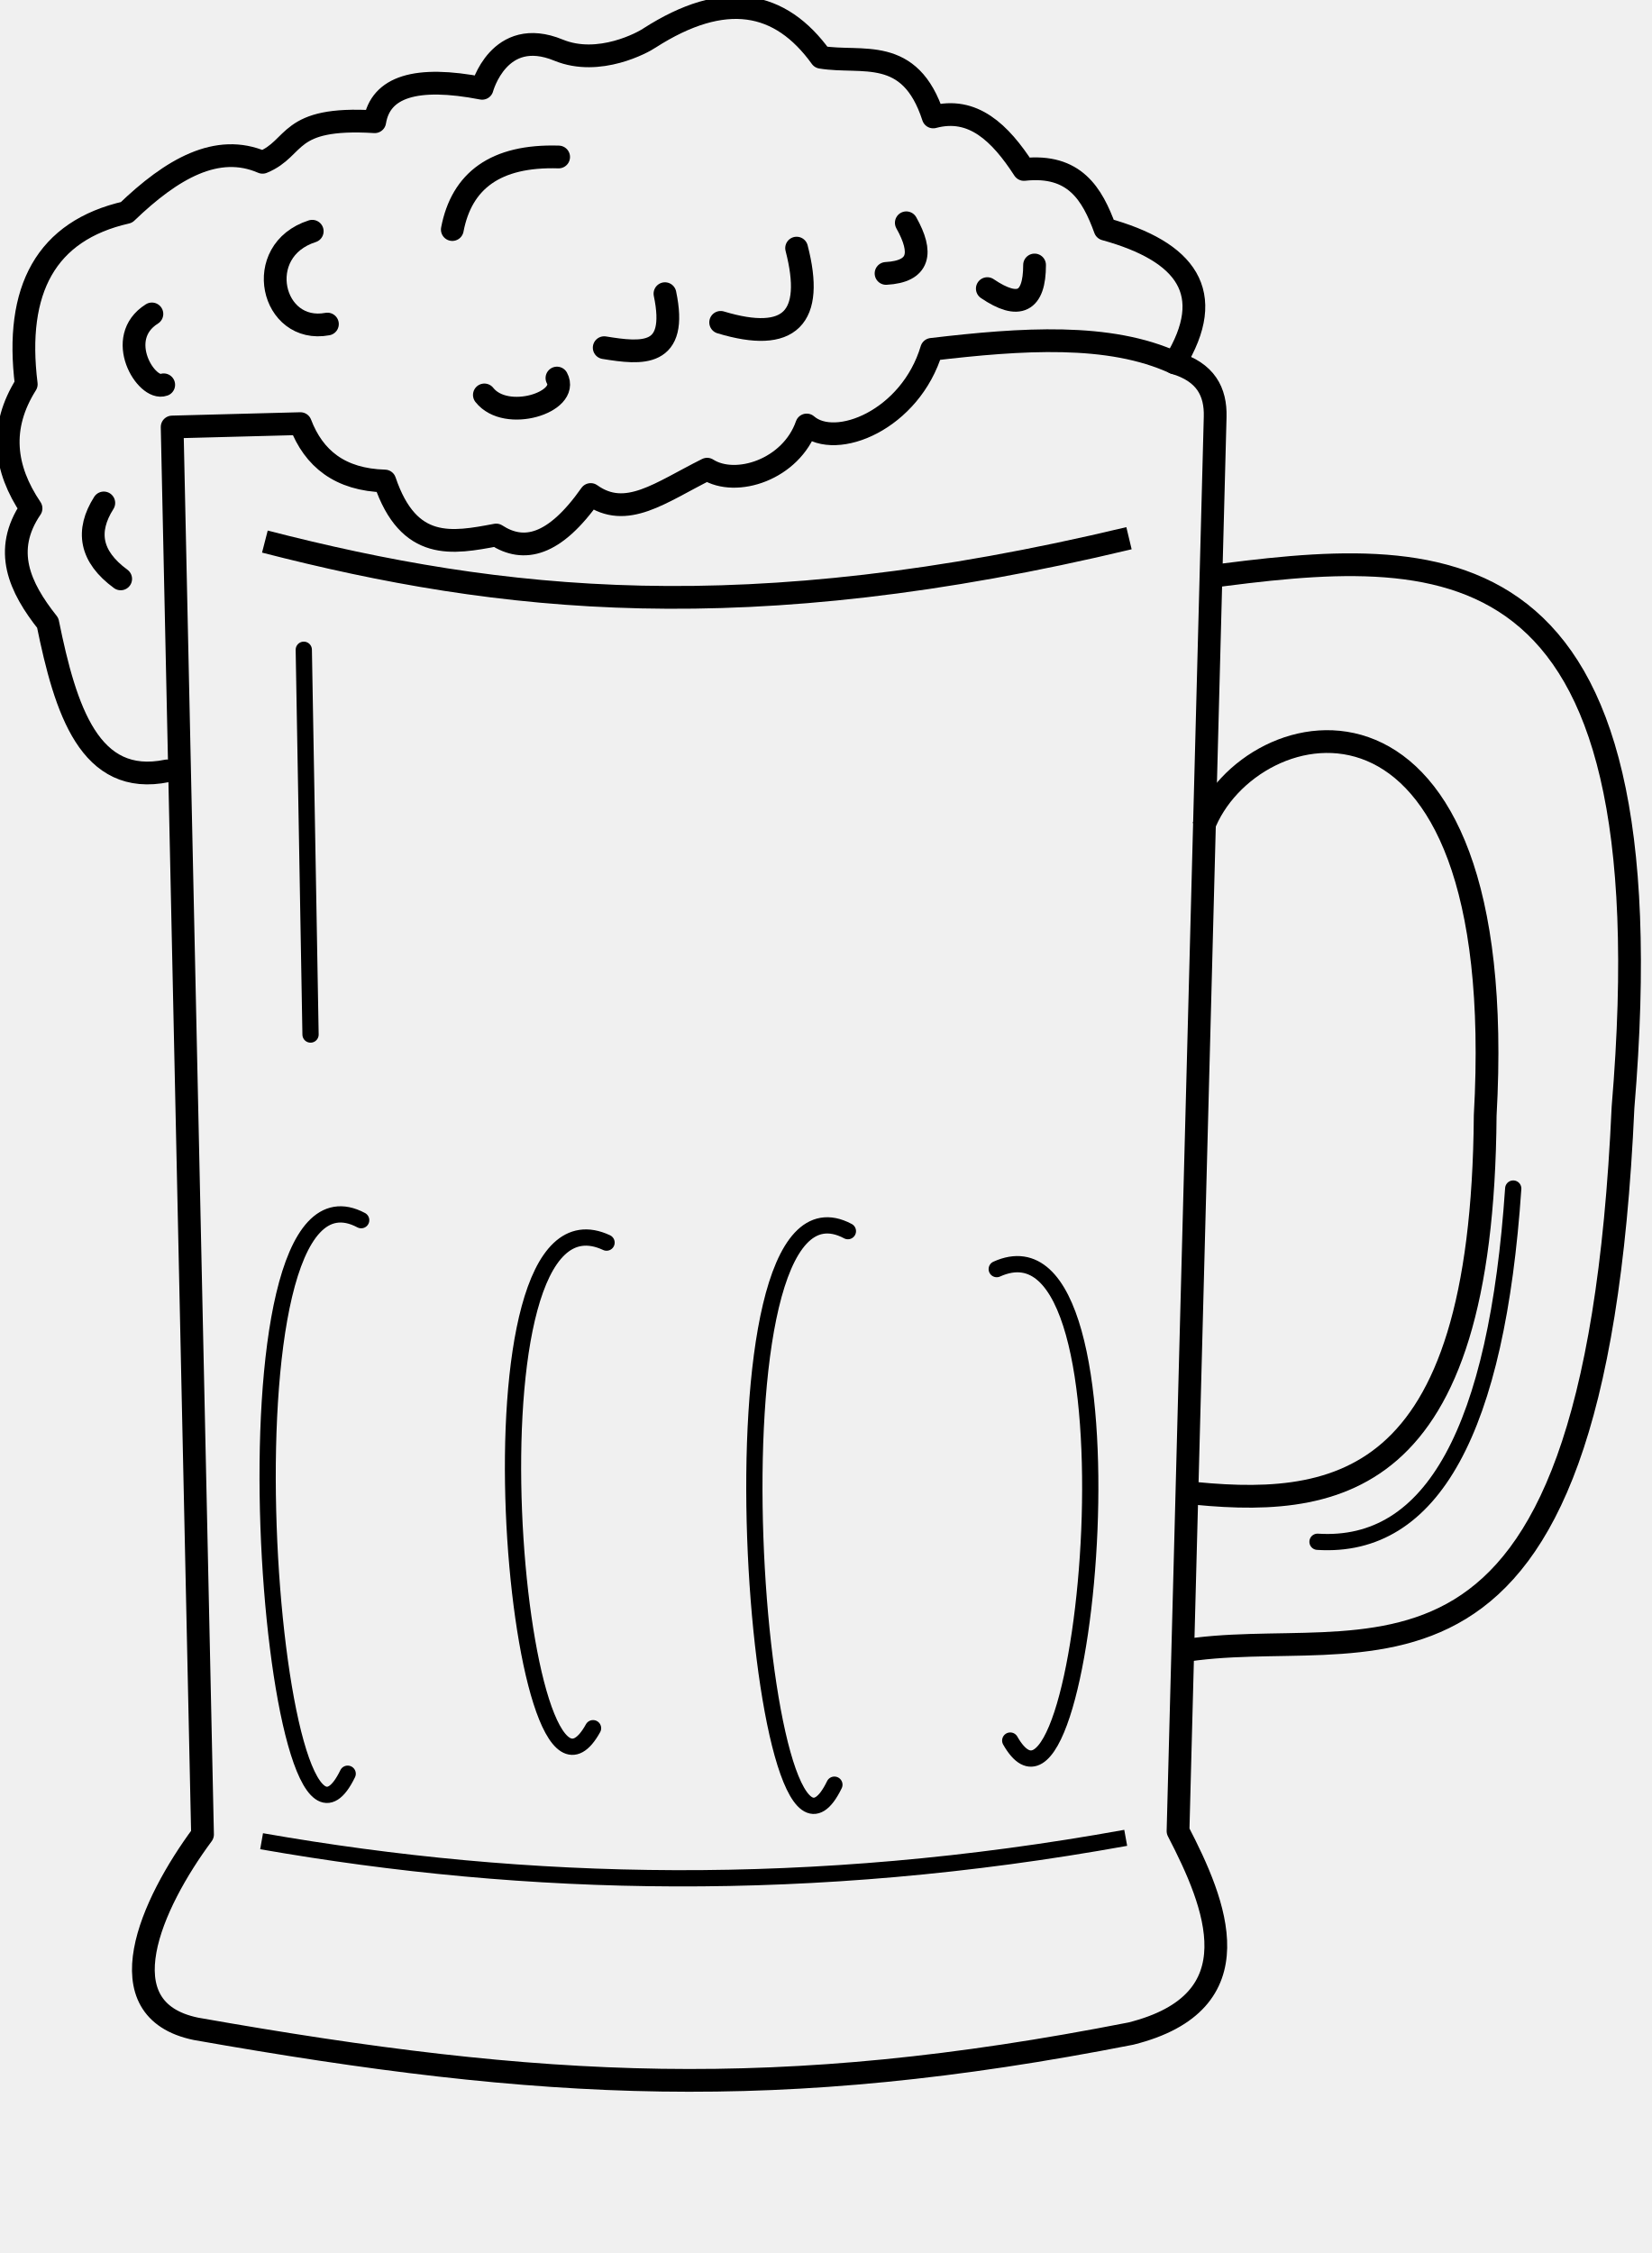
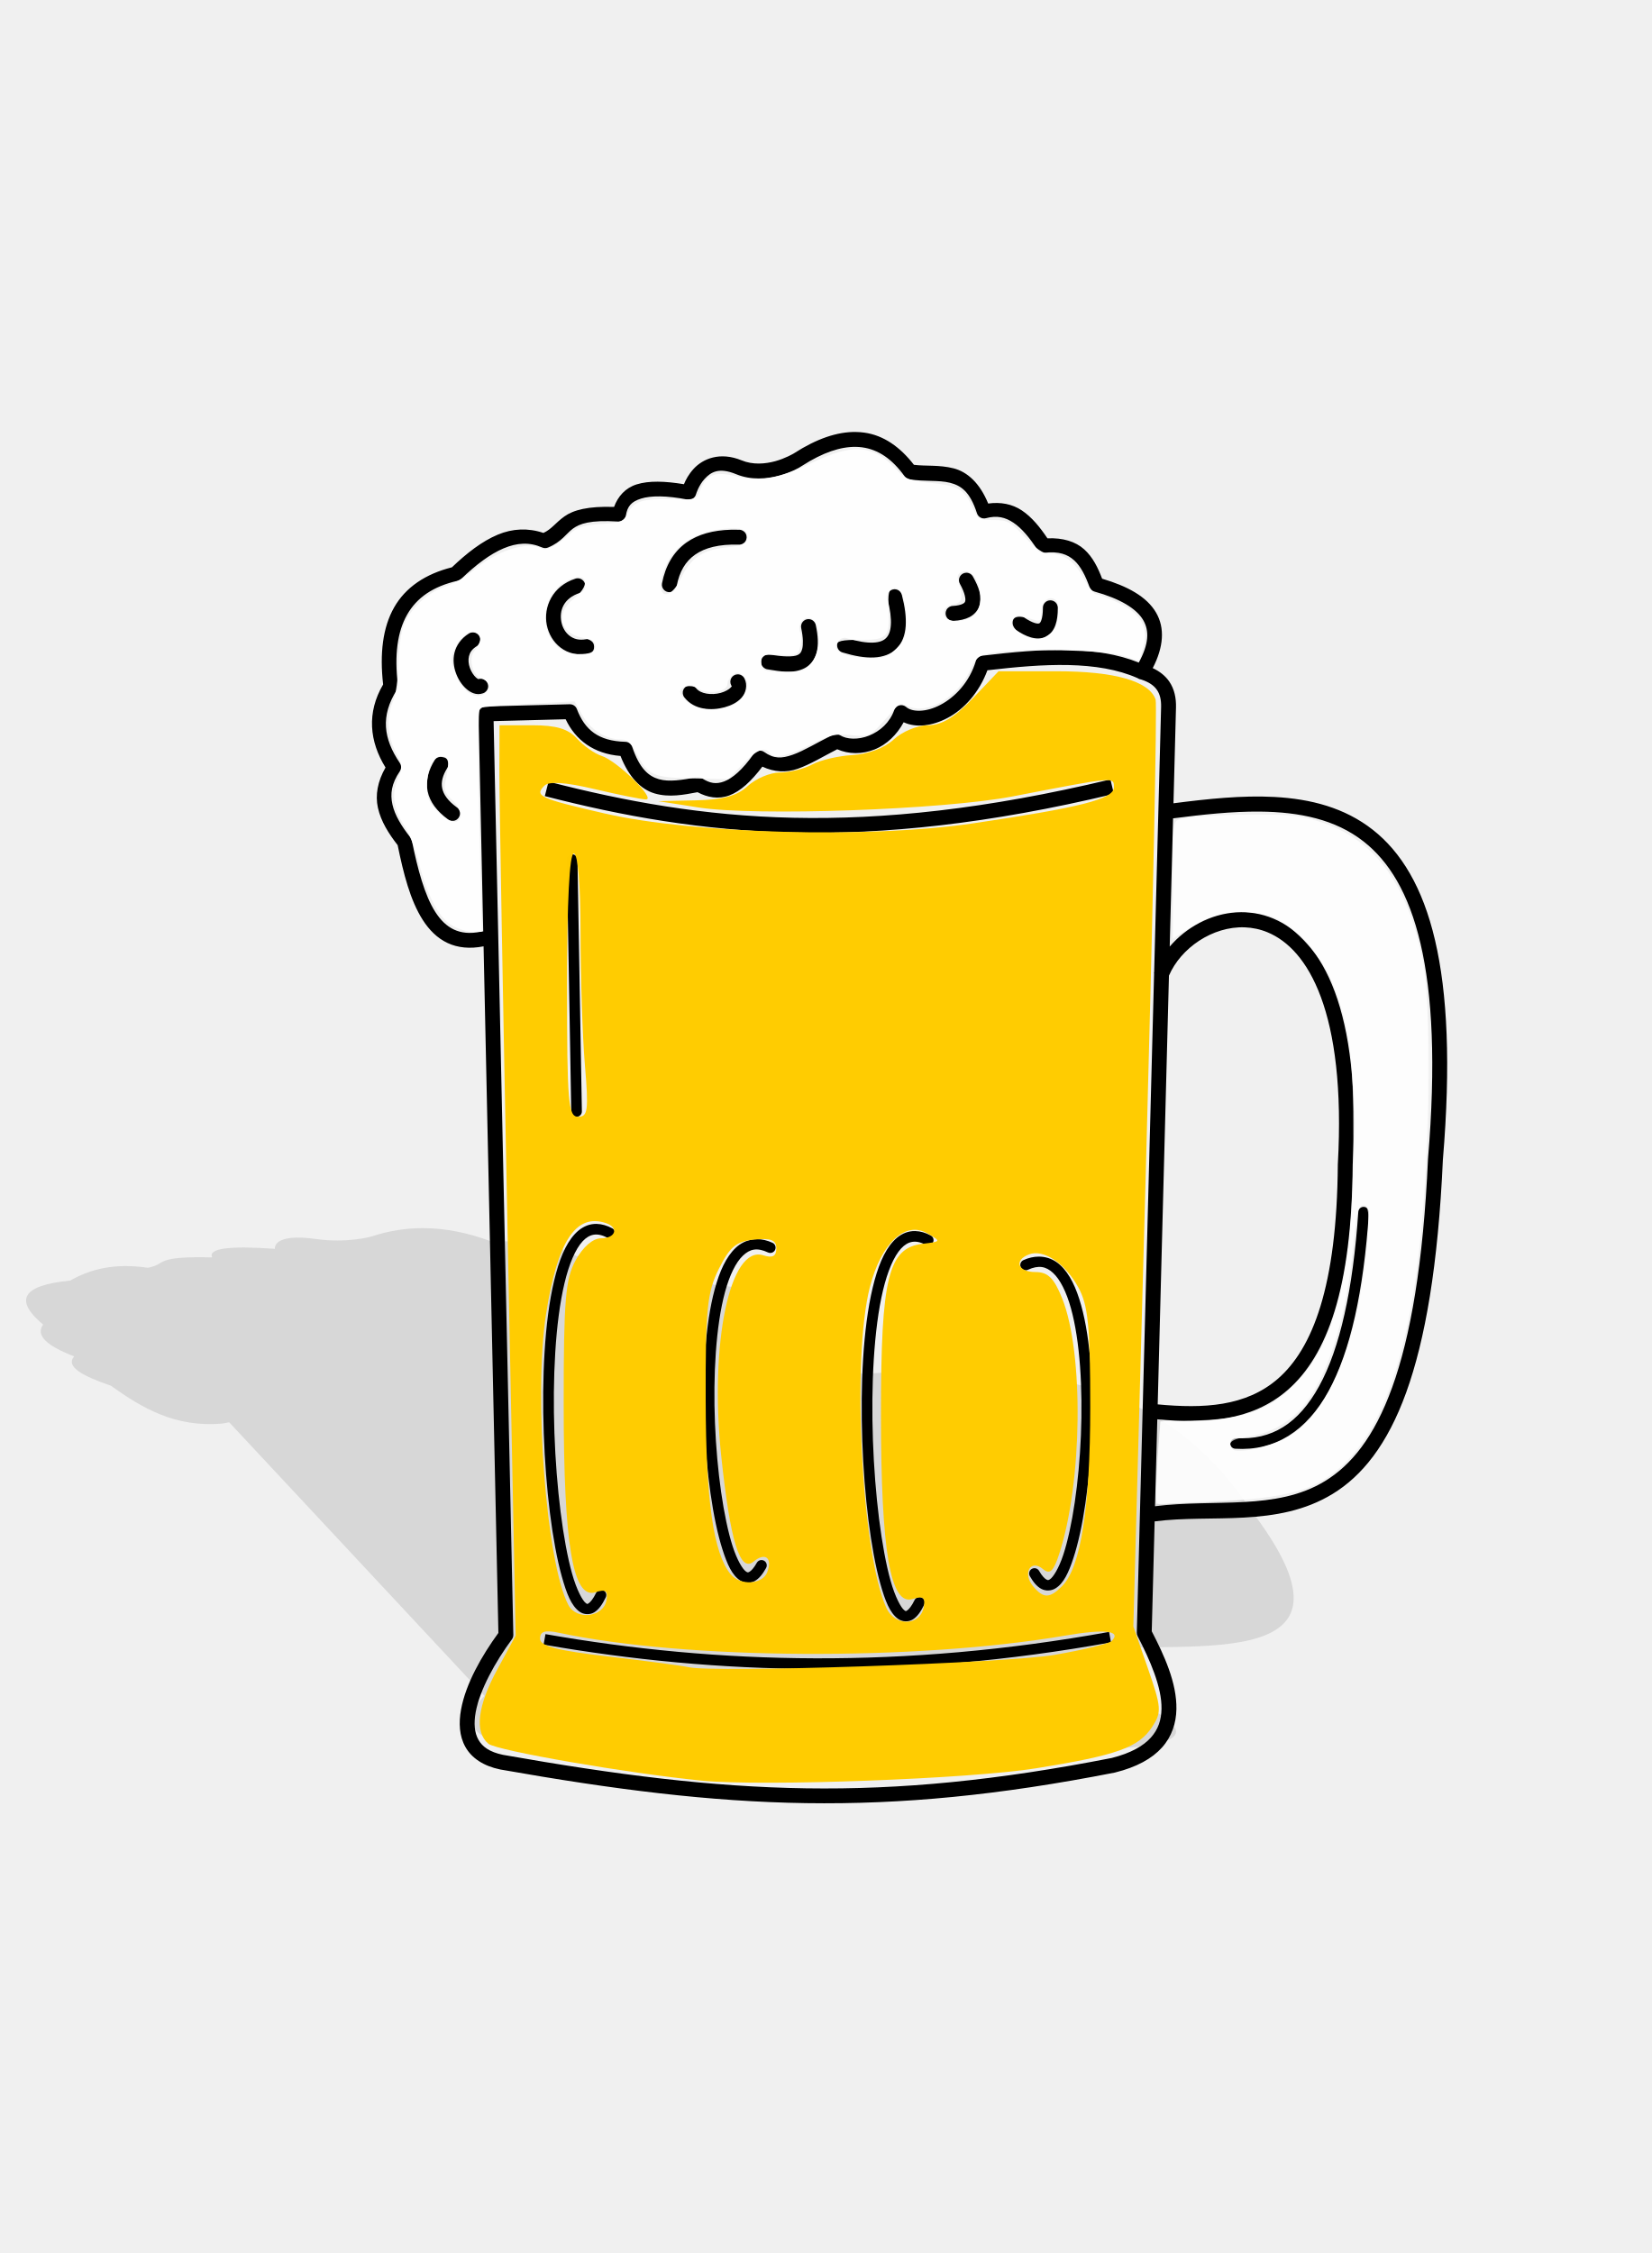
- <svg xmlns="http://www.w3.org/2000/svg" viewBox="0 0 192 262" height="262" width="192" id="svg2699" version="1.1">
+ <svg xmlns="http://www.w3.org/2000/svg" version="1.1" id="svg2699" width="192" height="262" viewBox="0 0 192 262">
  <defs id="defs2703" />
-   <path id="path3252" d="M 23.55,213.329 20.018,49.655 34.933,49.263 c 1.552,4.065 4.6,6.529 9.813,6.673 2.782,8.235 7.873,7.235 12.953,6.28 3.193,2.073 6.752,1.312 10.99,-4.71 4.15,2.961 8.105,-0.244 13.541,-2.944 3.347,2.133 9.77,0.044 11.575,-5.14 3.375,2.938 12.077,-0.584 14.527,-8.794 10.507,-1.243 20.672,-1.93 28.26,1.57 3.615,1.071 4.787,3.363 4.71,6.28 l -4.318,164.459 c 4.374,8.442 9.168,19.884 -5.495,23.55 -41.004,8.047 -68.35,6.574 -108.7,-0.555 -10.789,-2.217 -5.212,-14.545 0.761,-22.603 z" style="fill:none;stroke:#000000;stroke-width:2.646;stroke-linecap:round;stroke-linejoin:round;stroke-opacity:1;stroke-miterlimit:4;stroke-dasharray:none" />
-   <path id="path3254" d="M 19.428,89.646 C 10.432,91.501 7.62,82.615 5.551,72.439 2.265,68.291 0.29,63.998 3.608,59.117 0.476,54.479 -0.101,49.691 3.053,44.684 1.685,33.676 5.347,26.829 14.71,24.701 c 5.273,-5.076 10.547,-8.119 15.82,-5.828 4.087,-1.669 2.701,-5.354 13.044,-4.718 0.664,-4.058 4.794,-5.379 12.489,-3.886 0,0 1.951,-7.291 8.881,-4.441 4.72,1.941 9.906,-0.939 10.547,-1.388 8.791,-5.649 15.261,-4.337 19.983,2.22 4.764,0.787 10.341,-1.406 13.044,6.939 4.605,-1.234 7.778,1.83 10.547,6.106 5.875,-0.644 7.944,2.835 9.436,6.939 9.413,2.601 13.095,7.407 8.089,15.554" style="fill:none;stroke:#000000;stroke-width:2.646;stroke-linecap:round;stroke-linejoin:round;stroke-opacity:1;stroke-miterlimit:4;stroke-dasharray:none" />
-   <path id="path3256" d="m 17.663,36.506 c -4.471,2.809 -0.63,8.983 1.374,8.243" style="fill:none;stroke:#000000;stroke-width:2.646;stroke-linecap:round;stroke-linejoin:round;stroke-opacity:1;stroke-miterlimit:4;stroke-dasharray:none" />
-   <path id="path3258" d="m 36.307,26.89 c -7.042,2.256 -4.732,12.004 1.766,10.794" style="fill:none;stroke:#000000;stroke-width:2.646;stroke-linecap:round;stroke-linejoin:round;stroke-opacity:1;stroke-miterlimit:4;stroke-dasharray:none" />
-   <path id="path3260" d="m 52.596,26.694 c 1.083,-5.661 5.002,-8.664 12.364,-8.439" style="fill:none;stroke:#000000;stroke-width:2.646;stroke-linecap:round;stroke-linejoin:round;stroke-opacity:1;stroke-miterlimit:4;stroke-dasharray:none" />
-   <path id="path3262" d="m 56.324,45.926 c 2.534,3.218 9.957,0.832 8.439,-1.963" style="fill:none;stroke:#000000;stroke-width:2.646;stroke-linecap:round;stroke-linejoin:round;stroke-opacity:1;stroke-miterlimit:4;stroke-dasharray:none" />
-   <path id="path3264" d="m 70.258,40.431 c 4.417,0.718 8.627,1.155 7.065,-6.28 v 0 0" style="fill:none;stroke:#000000;stroke-width:2.646;stroke-linecap:round;stroke-linejoin:round;stroke-opacity:1;stroke-miterlimit:4;stroke-dasharray:none" />
-   <path id="path3266" d="m 83.8,37.488 c 8.075,2.44 10.933,-0.528 8.831,-8.635 v 0 0" style="fill:none;stroke:#000000;stroke-width:2.646;stroke-linecap:round;stroke-linejoin:round;stroke-opacity:1;stroke-miterlimit:4;stroke-dasharray:none" />
-   <path id="path3268" d="m 103.032,31.796 c 3.925,-0.218 4.312,-2.402 2.355,-5.888" style="fill:none;stroke:#000000;stroke-width:2.646;stroke-linecap:round;stroke-linejoin:round;stroke-opacity:1;stroke-miterlimit:4;stroke-dasharray:none" />
-   <path id="path3270" d="m 114.807,33.563 c 3.663,2.486 5.495,1.57 5.495,-2.748" style="fill:none;stroke:#000000;stroke-width:2.646;stroke-linecap:round;stroke-linejoin:round;stroke-opacity:1;stroke-miterlimit:4;stroke-dasharray:none" />
-   <path id="path3272" d="m 12.07,58.487 c -2.067,3.26 -1.595,6.225 1.963,8.831" style="fill:none;stroke:#000000;stroke-width:2.646;stroke-linecap:round;stroke-linejoin:round;stroke-opacity:1;stroke-miterlimit:4;stroke-dasharray:none" />
-   <path id="path3274" d="m 139.881,67.165 c 27.614,-3.695 54.504,-5.84 48.847,61.614 -3.361,74.982 -29.963,59.514 -51.623,63.28 v 0" style="fill:none;stroke:#000000;stroke-width:2.646;stroke-linecap:butt;stroke-linejoin:miter;stroke-opacity:1;stroke-miterlimit:4;stroke-dasharray:none" />
-   <path id="path3276" d="m 139.928,96.167 c 5.284,-13.985 35.823,-20.953 32.774,33.559 -0.309,43.811 -17.507,45.786 -35.325,43.764 v 0" style="fill:none;stroke:#000000;stroke-width:2.646;stroke-linecap:butt;stroke-linejoin:miter;stroke-opacity:1;stroke-miterlimit:4;stroke-dasharray:none" />
-   <path id="path3278" d="m 41.998,141.894 c -17.648,-9.383 -10.553,82.873 -1.57,64.371" style="fill:none;stroke:#000000;stroke-width:1.89;stroke-linecap:round;stroke-linejoin:miter;stroke-opacity:1;stroke-miterlimit:4;stroke-dasharray:none" />
-   <path id="path3278-1" d="m 70.531,144.502 c -17.648,-8.231 -10.553,72.702 -1.57,56.47" style="fill:none;stroke:#000000;stroke-width:1.89;stroke-linecap:round;stroke-linejoin:miter;stroke-opacity:1;stroke-miterlimit:4;stroke-dasharray:none" />
-   <path id="path3278-2" d="m 98.595,143.169 c -17.648,-9.383 -10.553,82.873 -1.57,64.371" style="fill:none;stroke:#000000;stroke-width:1.89;stroke-linecap:round;stroke-linejoin:miter;stroke-opacity:1;stroke-miterlimit:4;stroke-dasharray:none" />
-   <path id="path3278-9" d="m 115.903,147.583 c 17.648,-7.991 10.553,70.585 1.57,54.826" style="fill:none;stroke:#000000;stroke-width:1.89;stroke-linecap:round;stroke-linejoin:miter;stroke-opacity:1;stroke-miterlimit:4;stroke-dasharray:none" />
-   <path id="path3307" d="m 30.419,214.114 c 30.845,5.408 63.887,6.221 100.481,-0.393" style="fill:none;stroke:#000000;stroke-width:1.89;stroke-linecap:butt;stroke-linejoin:miter;stroke-opacity:1;stroke-miterlimit:4;stroke-dasharray:none" />
-   <path id="path3307-3" d="M 30.801,62.981 C 58.157,70.023 86.723,73.261 131.282,62.588" style="fill:none;stroke:#000000;stroke-width:2.646;stroke-linecap:butt;stroke-linejoin:miter;stroke-opacity:1;stroke-miterlimit:4;stroke-dasharray:none" />
-   <path id="path3386" d="m 175.962,138.216 c -1.893,27.924 -9.352,41.935 -22.758,41.076 v 0" style="fill:none;stroke:#000000;stroke-width:1.89;stroke-linecap:round;stroke-linejoin:miter;stroke-opacity:1;stroke-miterlimit:4;stroke-dasharray:none" />
-   <path id="path3388" d="m 35.325,75.561 0.785,44.745" style="fill:none;stroke:#000000;stroke-width:1.89;stroke-linecap:round;stroke-linejoin:miter;stroke-opacity:1;stroke-miterlimit:4;stroke-dasharray:none" />
+   <g id="layer5" style="display:inline">
+     <path style="fill:#cccccc;fill-opacity:0.673;stroke:none;stroke-width:1.083;stroke-linecap:round;stroke-linejoin:round;stroke-miterlimit:4;stroke-dasharray:none;stroke-opacity:1" d="m 49.281,142.821 c -1.978,-0.013 -3.947,0.279 -5.909,0.912 -0.318,0.115 -3.065,0.852 -6.59,0.355 -5.176,-0.73 -4.814,1.137 -4.814,1.137 -5.371,-0.382 -7.776,-0.044 -7.298,0.995 -6.912,-0.163 -5.177,0.781 -7.476,1.208 -3.966,-0.586 -6.733,0.193 -9.043,1.492 -5.649,0.545 -6.505,2.297 -3.135,5.116 -0.939,1.282 0.516,2.508 3.608,3.695 -1.074,1.25 1.183,2.348 4.266,3.41 3.641,2.605 7.478,4.881 12.948,4.406 l 0.812,-0.15 29.688,31.814 c -2.098,2.063 -2.978,5.219 4.581,5.787 28.007,1.825 46.235,2.202 71.26,0.142 8.771,-0.939 3.062,-3.868 -1.698,-6.029 l -4.347,-5.361 c 13.337,-0.895 33.85,2.886 19.291,-16.185 -11.331,-17.075 -28.189,-16.729 -45.232,-15.805 l -3.855,-4.753 c -0.605,-0.747 -1.887,-1.333 -4.494,-1.608 1.444,-2.086 -2.044,-3.316 -8.789,-3.982 -1.899,-1.051 -4.036,-1.941 -7.736,-1.777 -2.773,-1.095 -5.537,-1.879 -8.273,-1.563 -3.645,-2.136 -6.802,-1.575 -10.097,-1.777 -2.567,-0.944 -5.124,-1.464 -7.667,-1.48 z" id="path3252-9" />
+   </g>
+   <g id="layer4" style="display:inline">
+     <path style="color:#000000;font-style:normal;font-variant:normal;font-weight:normal;font-stretch:normal;font-size:medium;line-height:normal;font-family:sans-serif;font-variant-ligatures:normal;font-variant-position:normal;font-variant-caps:normal;font-variant-numeric:normal;font-variant-alternates:normal;font-feature-settings:normal;text-indent:0;text-align:start;text-decoration:none;text-decoration-line:none;text-decoration-style:solid;text-decoration-color:#000000;letter-spacing:normal;word-spacing:normal;text-transform:none;writing-mode:lr-tb;direction:ltr;text-orientation:mixed;dominant-baseline:auto;baseline-shift:baseline;text-anchor:start;white-space:normal;shape-padding:0;clip-rule:nonzero;display:inline;overflow:visible;visibility:visible;opacity:1;isolation:auto;mix-blend-mode:normal;color-interpolation:sRGB;color-interpolation-filters:linearRGB;solid-color:#000000;solid-opacity:1;vector-effect:none;fill:#000000;fill-opacity:1;fill-rule:nonzero;stroke:none;stroke-width:1.731;stroke-linecap:round;stroke-linejoin:round;stroke-miterlimit:4;stroke-dasharray:none;stroke-dashoffset:0;stroke-opacity:1;color-rendering:auto;image-rendering:auto;shape-rendering:auto;text-rendering:auto;enable-background:accumulate" d="m 99.541,50.234 c -2.189,-0.037 -4.583,0.789 -7.193,2.467 a 0.866,0.866 0 0 0 -0.029,0.02 c -0.024,0.017 -1.008,0.596 -2.18,0.914 -1.172,0.318 -2.594,0.438 -3.896,-0.098 -2.534,-1.042 -4.512,-0.179 -5.57,0.967 -0.603,0.653 -0.934,1.301 -1.143,1.805 -2.217,-0.366 -4.073,-0.427 -5.498,0.02 -1.325,0.415 -2.182,1.407 -2.627,2.621 -3.012,-0.102 -4.732,0.354 -5.785,1.113 -1.078,0.777 -1.454,1.458 -2.43,1.912 -1.78,-0.603 -3.6,-0.517 -5.309,0.201 -1.844,0.776 -3.599,2.142 -5.33,3.795 -3.063,0.77 -5.38,2.317 -6.711,4.648 -1.343,2.352 -1.694,5.391 -1.289,8.977 -1.929,3.28 -1.595,6.633 0.279,9.658 -0.915,1.591 -1.214,3.201 -0.885,4.684 0.351,1.577 1.244,2.992 2.295,4.344 0.674,3.288 1.457,6.411 2.918,8.695 0.744,1.164 1.687,2.122 2.891,2.686 1.186,0.555 2.597,0.698 4.182,0.385 l 1.723,79.844 c -1.936,2.658 -3.796,5.903 -4.342,8.91 -0.282,1.552 -0.213,3.079 0.512,4.361 0.725,1.282 2.095,2.206 4.029,2.604 a 0.866,0.866 0 0 0 0.023,0.006 c 26.451,4.673 44.527,5.643 71.451,0.359 a 0.866,0.866 0 0 0 0.043,-0.01 c 2.512,-0.628 4.289,-1.614 5.447,-2.904 1.158,-1.29 1.646,-2.862 1.678,-4.451 0.062,-3.098 -1.452,-6.323 -2.867,-9.068 l 0.336,-12.777 c 6.615,-0.866 14.249,0.745 20.705,-3.201 3.388,-2.071 6.342,-5.685 8.551,-11.803 2.208,-6.115 3.709,-14.756 4.262,-27.066 4.4e-4,-0.005 0.002,-0.008 0.002,-0.014 0.926,-11.072 0.527,-19.334 -0.914,-25.498 -1.443,-6.171 -3.956,-10.268 -7.234,-12.842 -3.278,-2.574 -7.214,-3.595 -11.463,-3.822 -3.743,-0.2 -7.729,0.222 -11.719,0.738 l 0.293,-11.141 c 0.028,-1.076 -0.176,-2.133 -0.785,-3.021 -0.444,-0.646 -1.092,-1.17 -1.92,-1.559 1.269,-2.451 1.424,-4.661 0.398,-6.436 -1.092,-1.888 -3.342,-3.09 -6.283,-3.963 -0.481,-1.258 -1.065,-2.489 -2.082,-3.41 -1.007,-0.911 -2.475,-1.356 -4.277,-1.285 -0.87,-1.294 -1.813,-2.464 -2.986,-3.248 -1.103,-0.737 -2.458,-0.996 -3.904,-0.795 -0.975,-2.391 -2.435,-3.688 -4.025,-4.094 -1.666,-0.425 -3.27,-0.235 -4.611,-0.41 -1.588,-2.051 -3.511,-3.442 -5.803,-3.748 -0.304,-0.041 -0.613,-0.063 -0.926,-0.068 z m -0.031,1.732 c 0.249,0.004 0.492,0.021 0.729,0.053 1.893,0.253 3.5,1.353 4.951,3.369 a 0.866,0.866 0 0 0 0.562,0.35 c 1.74,0.287 3.406,0.07 4.701,0.4 1.295,0.33 2.329,1.009 3.152,3.553 a 0.866,0.866 0 0 0 1.047,0.568 c 1.286,-0.344 2.238,-0.112 3.197,0.529 0.959,0.641 1.879,1.75 2.754,3.102 a 0.866,0.866 0 0 0 0.822,0.389 c 1.744,-0.191 2.723,0.196 3.486,0.887 0.763,0.691 1.308,1.794 1.779,3.09 a 0.866,0.866 0 0 0 0.584,0.539 c 2.976,0.822 4.891,1.985 5.666,3.326 0.708,1.224 0.667,2.757 -0.52,4.93 -2.456,-0.986 -5.204,-1.4 -8.127,-1.467 -3.217,-0.073 -6.64,0.259 -10.092,0.668 a 0.866,0.866 0 0 0 -0.727,0.611 c -0.731,2.45 -2.401,4.194 -4.102,5.096 -1.701,0.902 -3.311,0.861 -4.008,0.254 a 0.866,0.866 0 0 0 -1.385,0.367 c -0.498,1.429 -1.645,2.451 -2.914,2.961 -1.269,0.51 -2.604,0.453 -3.379,-0.041 a 0.866,0.866 0 0 0 -0.85,-0.045 c -1.826,0.907 -3.362,1.858 -4.648,2.311 -1.287,0.452 -2.192,0.493 -3.324,-0.314 a 0.866,0.866 0 0 0 -1.211,0.207 c -1.331,1.891 -2.51,2.862 -3.449,3.215 -0.94,0.353 -1.683,0.211 -2.564,-0.361 a 0.866,0.866 0 0 0 -0.631,-0.125 c -1.664,0.313 -3.201,0.571 -4.398,0.221 -1.197,-0.35 -2.242,-1.223 -3.098,-3.756 a 0.866,0.866 0 0 0 -0.797,-0.588 c -3.148,-0.087 -4.714,-1.394 -5.637,-3.811 a 0.866,0.866 0 0 0 -0.83,-0.557 l -9.762,0.258 a 0.866,0.866 0 0 0 -0.842,0.883 l 0.545,25.283 a 0.866,0.866 0 0 0 -0.24,0.021 c -1.329,0.274 -2.331,0.145 -3.17,-0.248 -0.839,-0.393 -1.545,-1.078 -2.166,-2.049 -1.241,-1.941 -2.051,-4.986 -2.723,-8.289 A 0.866,0.866 0 0 0 47.725,97.391 C 46.687,96.081 45.909,94.795 45.635,93.561 45.36,92.326 45.516,91.131 46.49,89.697 a 0.866,0.866 0 0 0 0.002,-0.971 c -1.922,-2.847 -2.254,-5.474 -0.348,-8.5 a 0.866,0.866 0 0 0 0.127,-0.568 c -0.433,-3.486 -0.054,-6.21 1.072,-8.182 1.126,-1.972 2.997,-3.286 5.889,-3.943 A 0.866,0.866 0 0 0 53.641,67.312 c 1.684,-1.621 3.345,-2.882 4.912,-3.541 1.568,-0.659 2.994,-0.755 4.494,-0.104 a 0.866,0.866 0 0 0 0.674,0.008 c 1.575,-0.643 2.137,-1.651 2.91,-2.209 0.774,-0.558 1.96,-1.018 5.244,-0.816 a 0.866,0.866 0 0 0 0.908,-0.723 c 0.174,-1.06 0.64,-1.595 1.766,-1.947 1.125,-0.353 2.946,-0.361 5.389,0.113 a 0.866,0.866 0 0 0 1,-0.625 c 0,0 0.292,-1.016 1.006,-1.789 0.714,-0.773 1.64,-1.364 3.641,-0.541 1.787,0.735 3.606,0.548 5.008,0.168 1.376,-0.373 2.284,-0.868 2.691,-1.148 2.423,-1.557 4.482,-2.219 6.227,-2.191 z m -14.486,9.635 c -2.108,0.054 -3.843,0.535 -5.184,1.477 -1.532,1.076 -2.472,2.738 -2.857,4.752 a 0.866,0.866 0 1 0 1.701,0.326 c 0.323,-1.691 1.018,-2.865 2.15,-3.66 1.132,-0.795 2.776,-1.23 5.062,-1.16 a 0.866,0.866 0 1 0 0.053,-1.73 c -0.316,-0.01 -0.625,-0.012 -0.926,-0.004 z m 27.326,5.002 a 0.866,0.866 0 0 0 -0.725,1.299 c 0.591,1.052 0.688,1.791 0.607,2.027 -0.04,0.118 -0.082,0.185 -0.289,0.293 -0.207,0.108 -0.589,0.213 -1.152,0.244 a 0.866,0.866 0 1 0 0.096,1.729 c 0.721,-0.04 1.333,-0.166 1.855,-0.438 0.522,-0.272 0.945,-0.729 1.129,-1.271 0.368,-1.085 -0.046,-2.203 -0.736,-3.432 a 0.866,0.866 0 0 0 -0.785,-0.451 z m -45.211,0.648 a 0.866,0.866 0 0 0 -0.23,0.045 c -2.675,0.857 -3.736,3.317 -3.328,5.375 0.204,1.029 0.747,1.986 1.602,2.639 0.855,0.652 2.029,0.963 3.307,0.725 a 0.866,0.866 0 1 0 -0.318,-1.701 c -0.848,0.158 -1.457,-0.031 -1.938,-0.398 -0.481,-0.367 -0.826,-0.948 -0.955,-1.6 -0.259,-1.303 0.227,-2.771 2.16,-3.391 a 0.866,0.866 0 0 0 -0.213,-1.693 0.866,0.866 0 0 0 -0.086,0 z m 36.916,1.275 a 0.866,0.866 0 0 0 -0.086,0.002 0.866,0.866 0 0 0 -0.775,1.094 c 0.329,1.268 0.449,2.303 0.395,3.066 -0.054,0.763 -0.263,1.222 -0.559,1.516 -0.296,0.294 -0.74,0.49 -1.49,0.523 -0.751,0.034 -1.776,-0.119 -3.037,-0.5 a 0.866,0.866 0 1 0 -0.5,1.656 c 1.381,0.417 2.572,0.619 3.615,0.572 1.043,-0.047 1.973,-0.368 2.633,-1.023 0.66,-0.655 0.99,-1.578 1.064,-2.621 0.074,-1.043 -0.086,-2.24 -0.445,-3.625 a 0.866,0.866 0 0 0 -0.814,-0.66 z m 18.072,1.285 a 0.866,0.866 0 0 0 -0.854,0.877 c 0,0.645 -0.075,1.128 -0.176,1.416 -0.101,0.288 -0.188,0.351 -0.244,0.379 -0.056,0.028 -0.183,0.065 -0.498,-0.025 -0.315,-0.09 -0.775,-0.314 -1.326,-0.688 a 0.866,0.866 0 1 0 -0.971,1.432 c 0.647,0.439 1.236,0.753 1.82,0.92 0.584,0.167 1.207,0.182 1.75,-0.09 0.543,-0.272 0.905,-0.787 1.104,-1.355 0.199,-0.568 0.273,-1.221 0.273,-1.988 A 0.866,0.866 0 0 0 122.127,69.812 Z m -28.135,2.184 a 0.866,0.866 0 0 0 -0.824,1.055 c 0.24,1.141 0.233,1.921 0.121,2.377 -0.112,0.456 -0.258,0.598 -0.518,0.732 -0.519,0.269 -1.813,0.201 -3.242,-0.031 a 0.866,0.866 0 1 0 -0.277,1.709 c 1.461,0.238 2.991,0.546 4.316,-0.141 0.663,-0.343 1.195,-1.013 1.402,-1.857 0.207,-0.845 0.162,-1.853 -0.109,-3.145 a 0.866,0.866 0 0 0 -0.869,-0.699 z m -39.014,1.545 a 0.866,0.866 0 0 0 -0.467,0.141 c -0.9,0.565 -1.452,1.376 -1.658,2.211 -0.206,0.835 -0.094,1.666 0.166,2.385 0.26,0.719 0.664,1.338 1.166,1.793 0.502,0.455 1.207,0.837 1.986,0.549 a 0.866,0.866 0 1 0 -0.602,-1.623 c 0.124,-0.046 0.024,0.015 -0.223,-0.209 -0.247,-0.224 -0.535,-0.639 -0.701,-1.1 -0.167,-0.461 -0.216,-0.954 -0.111,-1.379 0.105,-0.425 0.335,-0.808 0.898,-1.162 a 0.866,0.866 0 0 0 -0.455,-1.605 z m 69.264,3.797 c 3,0.07 5.737,0.497 8.035,1.52 a 0.866,0.866 0 0 0 0.412,0.16 c 0.953,0.307 1.508,0.724 1.844,1.213 0.353,0.514 0.504,1.162 0.482,1.994 l -0.809,30.846 c -0.011,0.027 -0.025,0.053 -0.035,0.08 l 0.031,0.012 -2.012,76.686 a 0.866,0.866 0 0 0 0.096,0.422 c 1.417,2.735 2.828,5.914 2.777,8.461 -0.025,1.273 -0.374,2.369 -1.236,3.33 -0.86,0.958 -2.288,1.804 -4.562,2.375 -26.718,5.24 -44.429,4.287 -70.766,-0.365 -1.594,-0.328 -2.415,-0.957 -2.869,-1.76 -0.454,-0.803 -0.553,-1.894 -0.316,-3.199 0.474,-2.61 2.302,-5.899 4.207,-8.469 a 0.866,0.866 0 0 0 0.17,-0.533 L 57.398,83.861 65.775,83.641 c 1.138,2.418 3.27,4.019 6.379,4.27 0.969,2.449 2.351,3.885 3.973,4.359 1.68,0.492 3.387,0.156 4.986,-0.146 1.128,0.606 2.413,0.856 3.703,0.371 1.297,-0.488 2.545,-1.642 3.832,-3.344 1.366,0.648 2.794,0.713 4.117,0.248 1.492,-0.524 2.967,-1.443 4.588,-2.268 1.327,0.587 2.893,0.605 4.359,0.016 1.392,-0.559 2.576,-1.697 3.369,-3.156 1.465,0.68 3.355,0.425 5.104,-0.502 1.936,-1.026 3.677,-2.97 4.635,-5.545 3.274,-0.379 6.482,-0.674 9.422,-0.605 z m -38.465,1.08 a 0.866,0.866 0 0 0 -0.742,1.289 c 0.082,0.152 0.089,0.078 -0.088,0.27 -0.177,0.192 -0.616,0.454 -1.148,0.6 -1.065,0.292 -2.335,0.115 -2.846,-0.533 a 0.866,0.866 0 1 0 -1.361,1.07 c 1.148,1.457 3.136,1.552 4.666,1.133 0.765,-0.21 1.457,-0.548 1.963,-1.098 0.506,-0.549 0.748,-1.505 0.334,-2.268 a 0.866,0.866 0 0 0 -0.777,-0.463 z m -34.502,9.506 a 0.866,0.866 0 0 0 -0.693,0.41 c -0.756,1.192 -1.109,2.46 -0.855,3.689 0.254,1.23 1.082,2.318 2.357,3.252 a 0.866,0.866 0 1 0 1.023,-1.396 c -1.053,-0.771 -1.541,-1.505 -1.686,-2.205 -0.145,-0.7 0.024,-1.471 0.621,-2.412 a 0.866,0.866 0 0 0 -0.768,-1.338 z m 77.848,2.717 c -29.039,6.955 -47.515,4.848 -65.338,0.26 l -0.432,1.678 c 17.981,4.629 36.892,6.759 66.172,-0.254 z m 17.363,3.74 c 4.626,0.042 8.796,0.9 12.078,3.477 2.917,2.291 5.239,5.97 6.619,11.875 1.38,5.905 1.792,14.013 0.871,24.992 v 0.018 l -0.002,0.018 c -0.548,12.215 -2.045,20.706 -4.162,26.568 -2.117,5.862 -4.814,9.072 -7.824,10.912 -5.661,3.46 -12.819,2.041 -19.758,2.92 l 0.266,-10.111 c 5.453,0.51 10.93,0.273 15.162,-3.412 4.583,-3.991 7.455,-11.762 7.559,-26.203 0.499,-8.979 -0.372,-15.484 -2.076,-20.084 -1.706,-4.606 -4.286,-7.324 -7.133,-8.52 -1.423,-0.598 -2.884,-0.819 -4.307,-0.732 -3.018,0.183 -5.852,1.745 -7.762,3.98 l 0.391,-14.912 c 3.479,-0.449 6.89,-0.814 10.078,-0.785 z M 66.51,99.344 a 0.618,0.618 0 0 0 -0.598,0.639 l 0.514,29.281 a 0.618,0.618 0 1 0 1.236,-0.021 L 67.148,99.961 A 0.618,0.618 0 0 0 66.51,99.344 Z m 78.234,8.496 c 0.897,0.033 1.797,0.219 2.672,0.586 2.332,0.98 4.592,3.238 6.18,7.523 1.588,4.286 2.465,10.581 1.971,19.42 l -0.002,0.021 v 0.019 c -0.1,14.222 -2.956,21.431 -6.965,24.922 -3.726,3.245 -8.67,3.488 -13.98,2.982 l 1.309,-49.859 c 1.372,-3.193 5.052,-5.755 8.816,-5.615 z m 13.791,32.506 a 0.618,0.618 0 0 0 -0.588,0.586 c -0.616,9.089 -2.151,15.88 -4.547,20.248 -2.396,4.368 -5.526,6.323 -9.691,6.057 a 0.618,0.618 0 1 0 -0.078,1.234 c 4.608,0.295 8.306,-2.053 10.854,-6.697 2.547,-4.644 4.073,-11.573 4.695,-20.758 a 0.618,0.618 0 0 0 -0.645,-0.67 z m -89.146,1.979 c -0.195,-0.004 -0.386,0.009 -0.574,0.041 -0.755,0.128 -1.419,0.544 -1.971,1.137 -1.103,1.186 -1.847,3.075 -2.408,5.43 -1.121,4.71 -1.432,11.328 -1.205,17.77 0.227,6.441 0.992,12.679 2.1,16.633 0.554,1.977 1.097,3.393 2.061,4.086 0.482,0.347 1.201,0.393 1.727,0.061 0.525,-0.333 0.916,-0.898 1.309,-1.707 a 0.618,0.618 0 1 0 -1.111,-0.539 c -0.342,0.704 -0.676,1.085 -0.859,1.201 -0.183,0.116 -0.156,0.114 -0.342,-0.019 -0.371,-0.267 -1.064,-1.532 -1.592,-3.416 -1.056,-3.769 -1.83,-9.971 -2.055,-16.342 -0.225,-6.371 0.099,-12.937 1.172,-17.441 0.536,-2.252 1.278,-3.98 2.109,-4.873 0.416,-0.447 0.83,-0.684 1.273,-0.76 0.443,-0.075 0.953,0.005 1.586,0.342 a 0.618,0.618 0 1 0 0.58,-1.092 c -0.608,-0.323 -1.215,-0.497 -1.799,-0.51 z m 37.037,0.834 c -0.195,-0.004 -0.386,0.009 -0.574,0.041 -0.755,0.128 -1.419,0.544 -1.971,1.137 -1.103,1.186 -1.847,3.075 -2.408,5.43 -1.121,4.71 -1.432,11.328 -1.205,17.77 0.227,6.441 0.992,12.679 2.1,16.633 0.554,1.977 1.097,3.393 2.061,4.086 0.482,0.347 1.201,0.393 1.727,0.06 0.525,-0.333 0.916,-0.898 1.309,-1.707 a 0.618,0.618 0 1 0 -1.113,-0.539 c -0.342,0.704 -0.674,1.087 -0.857,1.203 -0.183,0.116 -0.156,0.112 -0.342,-0.021 -0.371,-0.267 -1.064,-1.532 -1.592,-3.416 -1.056,-3.769 -1.83,-9.971 -2.055,-16.342 -0.225,-6.371 0.1,-12.937 1.172,-17.441 0.536,-2.252 1.278,-3.978 2.109,-4.871 0.416,-0.447 0.83,-0.686 1.273,-0.762 0.443,-0.075 0.953,0.005 1.586,0.342 a 0.618,0.618 0 1 0 0.58,-1.092 c -0.608,-0.323 -1.215,-0.497 -1.799,-0.51 z m -18.367,0.947 c -0.19,-0.001 -0.376,0.012 -0.559,0.039 -0.731,0.11 -1.401,0.444 -1.957,0.969 -1.112,1.049 -1.866,2.728 -2.43,4.807 -1.128,4.156 -1.439,9.971 -1.211,15.631 0.228,5.66 0.993,11.137 2.107,14.627 0.557,1.745 1.123,3.02 2.084,3.627 0.48,0.303 1.144,0.342 1.664,0.053 0.52,-0.289 0.926,-0.799 1.324,-1.518 A 0.618,0.618 0 1 0 88,181.742 c -0.337,0.609 -0.656,0.931 -0.844,1.035 -0.188,0.104 -0.216,0.098 -0.402,-0.019 -0.373,-0.236 -1.042,-1.312 -1.566,-2.955 -1.049,-3.285 -1.824,-8.721 -2.049,-14.301 -0.224,-5.579 0.102,-11.331 1.168,-15.258 0.533,-1.964 1.264,-3.455 2.086,-4.23 0.822,-0.775 1.641,-0.962 2.916,-0.367 a 0.618,0.618 0 1 0 0.521,-1.121 c -0.605,-0.282 -1.202,-0.416 -1.771,-0.42 z m 32.713,2.025 c -0.567,0.004 -1.162,0.135 -1.766,0.408 a 0.618,0.618 0 1 0 0.51,1.127 c 1.277,-0.578 2.11,-0.395 2.93,0.355 0.82,0.751 1.548,2.194 2.08,4.098 1.064,3.807 1.39,9.388 1.166,14.803 -0.224,5.415 -1,10.691 -2.047,13.875 -0.524,1.592 -1.188,2.632 -1.562,2.861 -0.187,0.115 -0.227,0.12 -0.416,0.018 -0.189,-0.102 -0.504,-0.413 -0.84,-1.002 a 0.618,0.618 0 1 0 -1.074,0.613 c 0.399,0.7 0.807,1.196 1.326,1.477 0.519,0.28 1.171,0.243 1.65,-0.051 0.959,-0.588 1.532,-1.833 2.09,-3.529 1.116,-3.393 1.882,-8.713 2.109,-14.211 0.228,-5.498 -0.081,-11.146 -1.211,-15.188 -0.565,-2.021 -1.324,-3.656 -2.438,-4.676 -0.557,-0.51 -1.223,-0.835 -1.951,-0.941 -0.182,-0.027 -0.368,-0.038 -0.557,-0.037 z m 8.193,43.645 c -23.874,4.315 -45.416,3.784 -65.537,0.256 L 63.213,191.25 c 20.248,3.55 41.953,4.083 65.973,-0.258 z" id="path3252" />
+     <path style="opacity:1;fill:#ffcc00;fill-opacity:0.995;stroke:none;stroke-width:1.359;stroke-linecap:round;stroke-linejoin:round;stroke-miterlimit:4;stroke-dasharray:none;stroke-opacity:1;paint-order:normal" d="m 81.637,207.073 c -8.502,-0.832 -23.874,-3.488 -24.844,-4.293 -1.638,-1.36 -1.267,-4.416 1.055,-8.682 l 2.117,-3.889 -0.957,-47.636 c -0.526,-26.2 -0.949,-50.02 -0.939,-52.934 l 0.018,-5.299 h 3.803 c 2.79,0 4.177,0.413 5.206,1.55 0.771,0.852 2.058,1.758 2.858,2.012 1.823,0.579 6.397,5.077 5.146,5.062 -0.506,-0.006 -3.189,-0.546 -5.962,-1.2 -3.4,-0.801 -5.3,-0.93 -5.835,-0.394 -1.194,1.194 -0.571,1.481 7.024,3.231 10.244,2.36 30.766,2.922 42.672,1.168 12.666,-1.865 16.524,-2.848 16.524,-4.209 0,-1.244 0.23,-1.265 -11.775,1.056 -7.99,1.544 -29.91,2.317 -36.503,1.287 l -4.71,-0.736 4.366,-0.096 c 3.187,-0.07 4.821,-0.52 6.051,-1.666 0.927,-0.864 2.606,-1.57 3.732,-1.57 1.126,0 2.819,-0.42 3.762,-0.933 0.943,-0.513 3.067,-1.008 4.72,-1.099 1.79,-0.099 3.715,-0.832 4.761,-1.814 0.965,-0.907 2.758,-1.649 3.985,-1.649 1.58,0 3.1,-0.915 5.217,-3.14 l 2.987,-3.14 h 6.743 c 6.78,0 10.807,1.156 11.52,3.307 0.184,0.556 -0.324,25.032 -1.128,54.391 l -1.463,53.381 1.704,4.91 c 1.557,4.488 1.6,5.069 0.499,6.748 -1.589,2.426 -4.076,3.317 -13.494,4.834 -7.664,1.235 -31.813,2.131 -38.858,1.442 z m 41.007,-14.63 c 3.341,-0.584 6.314,-1.302 6.607,-1.595 1.212,-1.212 -0.716,-1.445 -5.377,-0.648 -17.359,2.967 -44.191,2.815 -58.918,-0.333 -1.584,-0.339 -2.159,-0.155 -2.159,0.69 0,0.876 1.926,1.377 8.046,2.092 4.425,0.517 8.576,1.069 9.224,1.227 2.81,0.684 37.06,-0.469 42.577,-1.433 z m -15.234,-5.54 c 0.216,-1.133 -0.064,-1.342 -1.281,-0.955 -2.598,0.825 -3.689,-5.545 -3.689,-21.538 0,-15.837 0.848,-19.301 4.842,-19.769 2.167,-0.254 2.181,-0.284 0.541,-1.219 -2.581,-1.47 -5.36,1.137 -6.675,6.263 -2.133,8.313 -0.97,30.957 1.915,37.29 0.998,2.191 3.925,2.142 4.347,-0.072 z m -36.895,-0.785 c 0.216,-1.133 -0.064,-1.342 -1.281,-0.955 -2.618,0.831 -3.689,-5.535 -3.689,-21.93 0,-12.054 0.205,-14.505 1.394,-16.681 0.845,-1.546 2.004,-2.551 2.944,-2.551 1.713,0 2.115,-1.249 0.569,-1.769 -3.476,-1.17 -5.629,2.091 -6.949,10.525 -1.478,9.445 0.009,28.965 2.582,33.878 0.948,1.811 4.056,1.449 4.431,-0.516 z m 52.979,-1.661 c 2.186,-2.186 3.281,-9.138 3.281,-20.832 0,-9.385 -0.242,-11.826 -1.382,-13.911 -1.538,-2.814 -4.046,-4.489 -5.745,-3.837 -1.791,0.687 -1.286,2.048 0.761,2.048 1.449,0 2.156,0.697 3.1,3.055 2.539,6.345 2.36,21.46 -0.351,29.755 -0.658,2.014 -1.075,2.397 -1.881,1.728 -1.439,-1.194 -2.402,0.486 -1.146,1.999 1.195,1.44 1.918,1.439 3.363,-0.005 z m -34.277,-1.633 c 0.639,-1.665 -0.241,-2.347 -1.587,-1.23 -1.589,1.319 -2.713,-2.348 -3.763,-12.273 -1.385,-13.097 1.013,-24.571 4.88,-23.344 1.086,0.345 1.526,0.115 1.526,-0.796 0,-0.971 -0.615,-1.221 -2.551,-1.034 -2.087,0.201 -2.837,0.817 -4.121,3.386 -1.372,2.744 -1.567,4.675 -1.542,15.308 0.027,11.698 0.897,17.78 2.893,20.214 1.12,1.367 3.707,1.227 4.266,-0.23 z M 68.014,123.864 c -0.279,-3.303 -0.508,-10.192 -0.508,-15.308 0,-5.678 -0.306,-9.302 -0.785,-9.302 -0.497,0 -0.785,5.626 -0.785,15.308 0,13.69 0.137,15.308 1.293,15.308 1.132,0 1.23,-0.747 0.785,-6.006 z" id="path3653" />
+     <path style="opacity:1;fill:#ffffff;fill-opacity:0.673;stroke:none;stroke-width:0.679;stroke-linecap:round;stroke-linejoin:round;stroke-miterlimit:4;stroke-dasharray:none;stroke-opacity:1;paint-order:normal" d="m 134.431,173.747 c 0,-0.709 0.115,-2.906 0.255,-4.882 l 0.255,-3.593 3.572,-0.005 c 7.648,-0.01 12.079,-2.546 15.179,-8.686 2.546,-5.044 3.897,-13.727 3.897,-25.055 0,-10.892 -1.94,-18.267 -5.87,-22.317 -1.986,-2.046 -3.527,-2.827 -6.107,-3.093 -2.852,-0.294 -4.394,0.065 -6.993,1.631 l -2.225,1.34 v -6.794 c 0,-6.71 0.011,-6.798 0.883,-7.044 1.822,-0.516 11.495,-0.718 13.771,-0.289 7.579,1.431 11.909,6.19 14.121,15.518 0.761,3.211 0.847,4.669 0.845,14.367 -0.005,22.844 -2.861,37.562 -8.58,44.208 -3.272,3.802 -7.006,5.149 -15.152,5.466 -2.914,0.113 -5.873,0.276 -6.574,0.362 -1.212,0.148 -1.276,0.091 -1.276,-1.133 z m 14.813,-6.365 c 5.263,-2.523 8.986,-11.496 9.792,-23.6 0.213,-3.195 0.165,-3.631 -0.399,-3.631 -0.727,0 -0.905,0.639 -1.258,4.514 -1.132,12.409 -4.883,20.309 -10.422,21.954 -1.139,0.338 -2.48,0.615 -2.98,0.615 -0.878,0 -1.219,0.738 -0.618,1.339 0.497,0.497 3.728,-0.157 5.886,-1.191 z" id="path3655" />
+     <path style="opacity:1;fill:#ffffff;fill-opacity:0.935;stroke:none;stroke-width:0.679;stroke-linecap:round;stroke-linejoin:round;stroke-miterlimit:4;stroke-dasharray:none;stroke-opacity:1;paint-order:normal" d="m 52.47,107.562 c -1.493,-0.91 -2.838,-3.534 -3.817,-7.446 -0.351,-1.403 -1.079,-3.231 -1.618,-4.061 -1.291,-1.991 -1.529,-3.682 -0.774,-5.49 0.581,-1.39 0.567,-1.555 -0.253,-3.121 -0.976,-1.863 -1.082,-4.184 -0.274,-5.971 0.293,-0.648 0.561,-2.591 0.596,-4.318 0.036,-1.78 0.319,-3.74 0.654,-4.526 0.846,-1.984 2.755,-3.736 4.846,-4.448 0.994,-0.339 2.417,-1.151 3.161,-1.804 2.632,-2.311 6.436,-3.536 7.994,-2.573 0.499,0.309 1.881,-0.409 3.255,-1.691 0.881,-0.822 1.57,-1.044 3.645,-1.176 2.333,-0.149 2.609,-0.26 3.129,-1.266 0.723,-1.398 1.664,-1.692 5.141,-1.607 2.772,0.067 2.8,0.058 3.292,-1.13 0.74,-1.786 1.694,-2.142 4.156,-1.552 2.83,0.679 4.949,0.303 8.808,-1.563 4.71,-2.278 7.089,-2.118 9.699,0.649 1.201,1.273 1.606,1.444 3.957,1.67 3.28,0.315 4.063,0.748 4.963,2.744 0.687,1.524 0.796,1.594 2.504,1.594 1.634,0 1.94,0.165 3.627,1.963 1.281,1.364 2.149,1.963 2.847,1.963 1.738,0 2.895,0.814 3.973,2.794 0.574,1.054 1.253,1.918 1.509,1.92 0.256,0.002 1.392,0.435 2.524,0.962 2.669,1.242 3.607,2.938 2.911,5.261 l -0.463,1.544 -1.86,-0.619 c -2.065,-0.687 -11.764,-0.912 -15.118,-0.35 -1.727,0.29 -1.939,0.452 -2.698,2.066 -1.492,3.173 -4.975,5.171 -7.227,4.144 -0.759,-0.346 -1.044,-0.307 -1.442,0.195 -0.273,0.344 -1.076,1.247 -1.786,2.005 -1.234,1.319 -1.381,1.369 -3.372,1.164 -1.825,-0.188 -2.411,-0.05 -4.743,1.124 -2.682,1.35 -4.278,1.669 -4.725,0.947 -0.491,-0.794 -1.549,-0.35 -3.154,1.325 l -1.645,1.717 -4.175,-0.087 c -4.662,-0.097 -5.197,-0.345 -6.579,-3.053 -0.575,-1.126 -0.989,-1.472 -1.763,-1.472 -1.729,0 -3.507,-1.123 -4.458,-2.816 l -0.905,-1.61 -5.322,0.276 c -2.927,0.152 -5.484,0.376 -5.681,0.498 -0.215,0.133 -0.243,5.398 -0.07,13.123 l 0.289,12.901 -1.126,-0.002 c -0.619,-7.9e-4 -1.712,-0.359 -2.428,-0.795 z m 1.106,-12.914 c 0,-0.371 -0.455,-1.102 -1.012,-1.625 -0.808,-0.759 -0.963,-1.188 -0.773,-2.129 0.486,-2.396 0.437,-2.745 -0.401,-2.865 -1.021,-0.146 -1.739,1.304 -1.739,3.51 0,1.286 0.256,1.847 1.336,2.927 1.388,1.388 2.589,1.472 2.589,0.181 z M 85.975,81.49 c 1.094,-1.094 1.239,-2.244 0.375,-2.962 -0.47,-0.39 -0.708,-0.39 -1.178,0 -0.324,0.269 -0.589,0.713 -0.589,0.987 0,0.973 -2.229,1.306 -3.486,0.521 -0.775,-0.484 -2.009,-0.222 -2.009,0.427 0,0.214 0.387,0.75 0.859,1.19 1.311,1.221 4.736,1.129 6.028,-0.163 z M 56.645,80.38 c 0.485,-0.584 0.163,-1.213 -0.801,-1.569 -0.875,-0.323 -1.343,-2.178 -0.754,-2.993 0.813,-1.124 0.951,-1.653 0.539,-2.065 -0.687,-0.687 -1.946,0.025 -2.643,1.494 -0.623,1.312 -0.623,1.509 -0.006,3.124 0.879,2.301 2.627,3.259 3.664,2.008 z M 94.368,77.102 C 95.669,75.447 95.42,71.856 94.003,71.856 c -0.796,0 -1.263,0.89 -0.927,1.767 0.124,0.324 0.112,1.044 -0.027,1.599 -0.226,0.899 -0.434,1.002 -1.907,0.944 -2.475,-0.098 -2.635,-0.053 -2.635,0.727 0,1.094 0.334,1.243 2.784,1.243 1.975,0 2.364,-0.131 3.075,-1.034 z M 104.239,75.419 c 0.963,-0.963 1.147,-1.464 1.147,-3.114 0,-2.558 -0.575,-4.081 -1.473,-3.899 -0.575,0.117 -0.669,0.517 -0.581,2.482 0.144,3.237 -0.123,3.52 -3.323,3.52 -2.152,0 -2.677,0.122 -2.78,0.647 -0.163,0.832 1.466,1.44 3.969,1.481 1.593,0.026 2.077,-0.152 3.042,-1.116 z M 69.079,75.208 c 0,-0.562 -0.365,-0.844 -1.355,-1.046 -2.67,-0.546 -3.17,-2.816 -1,-4.547 2.341,-1.868 1.284,-3.458 -1.211,-1.823 -2.038,1.335 -2.718,4.311 -1.469,6.425 0.826,1.398 1.911,1.944 3.662,1.84 1.075,-0.064 1.374,-0.249 1.374,-0.85 z m 53.282,-1.707 c 0.731,-0.628 0.971,-3.386 0.33,-3.783 -0.765,-0.473 -1.605,0.282 -1.605,1.44 0,1.045 -0.102,1.149 -0.883,0.905 -1.754,-0.549 -2.453,-0.44 -2.453,0.381 0,0.499 0.481,1.025 1.318,1.443 1.379,0.689 2.147,0.599 3.294,-0.386 z m -9.213,-1.864 c 1.737,-1.217 0.592,-5.855 -1.27,-5.141 -0.51,0.196 -0.621,0.5 -0.419,1.145 0.533,1.7 0.426,2.42 -0.382,2.572 -1.091,0.206 -1.52,0.696 -1.242,1.42 0.305,0.796 2.18,0.798 3.313,0.004 z M 79.179,67.267 c 1.17,-2.419 2.459,-3.302 5.263,-3.604 1.817,-0.196 2.32,-0.399 2.432,-0.985 0.208,-1.085 -0.67,-1.44 -2.88,-1.165 -3.606,0.449 -5.916,2.155 -6.882,5.084 -0.964,2.92 0.715,3.464 2.067,0.669 z" id="path3657" />
+     <path style="opacity:1;fill:#ffffff;fill-opacity:0.673;stroke:none;stroke-width:0.679;stroke-linecap:round;stroke-linejoin:round;stroke-miterlimit:4;stroke-dasharray:none;stroke-opacity:1;paint-order:normal" d="m 134.433,173.318 c 0.001,-0.864 0.115,-3.009 0.252,-4.768 l 0.249,-3.198 4.361,-0.17 c 5.627,-0.219 8.21,-1.159 11.082,-4.03 5.106,-5.106 6.939,-12.522 6.988,-28.263 0.032,-10.31 -0.378,-13.456 -2.422,-18.598 -1.296,-3.26 -4.924,-7.087 -7.407,-7.815 -3.413,-1 -6.829,-0.35 -9.992,1.902 l -1.149,0.818 v -6.85 c 0,-6.768 0.011,-6.853 0.883,-7.1 1.822,-0.516 11.495,-0.718 13.771,-0.289 7.616,1.438 12.132,6.452 14.192,15.755 1.375,6.211 1.166,23.755 -0.435,36.503 -1.805,14.373 -6.309,23.403 -12.903,25.87 -2.379,0.89 -7.483,1.524 -13.643,1.695 l -3.827,0.106 0.003,-1.57 z m 14.386,-5.685 c 4.748,-2.079 8.179,-8.905 9.732,-19.363 0.796,-5.359 0.805,-8.118 0.027,-8.118 -0.676,0 -0.765,0.385 -1.36,5.888 -0.796,7.358 -2.823,13.835 -5.379,17.186 -1.513,1.984 -4.191,3.527 -6.654,3.835 -1.979,0.247 -2.588,0.751 -1.827,1.513 0.427,0.427 3.576,-0.115 5.461,-0.94 z" id="path3659" />
+   </g>
</svg>
